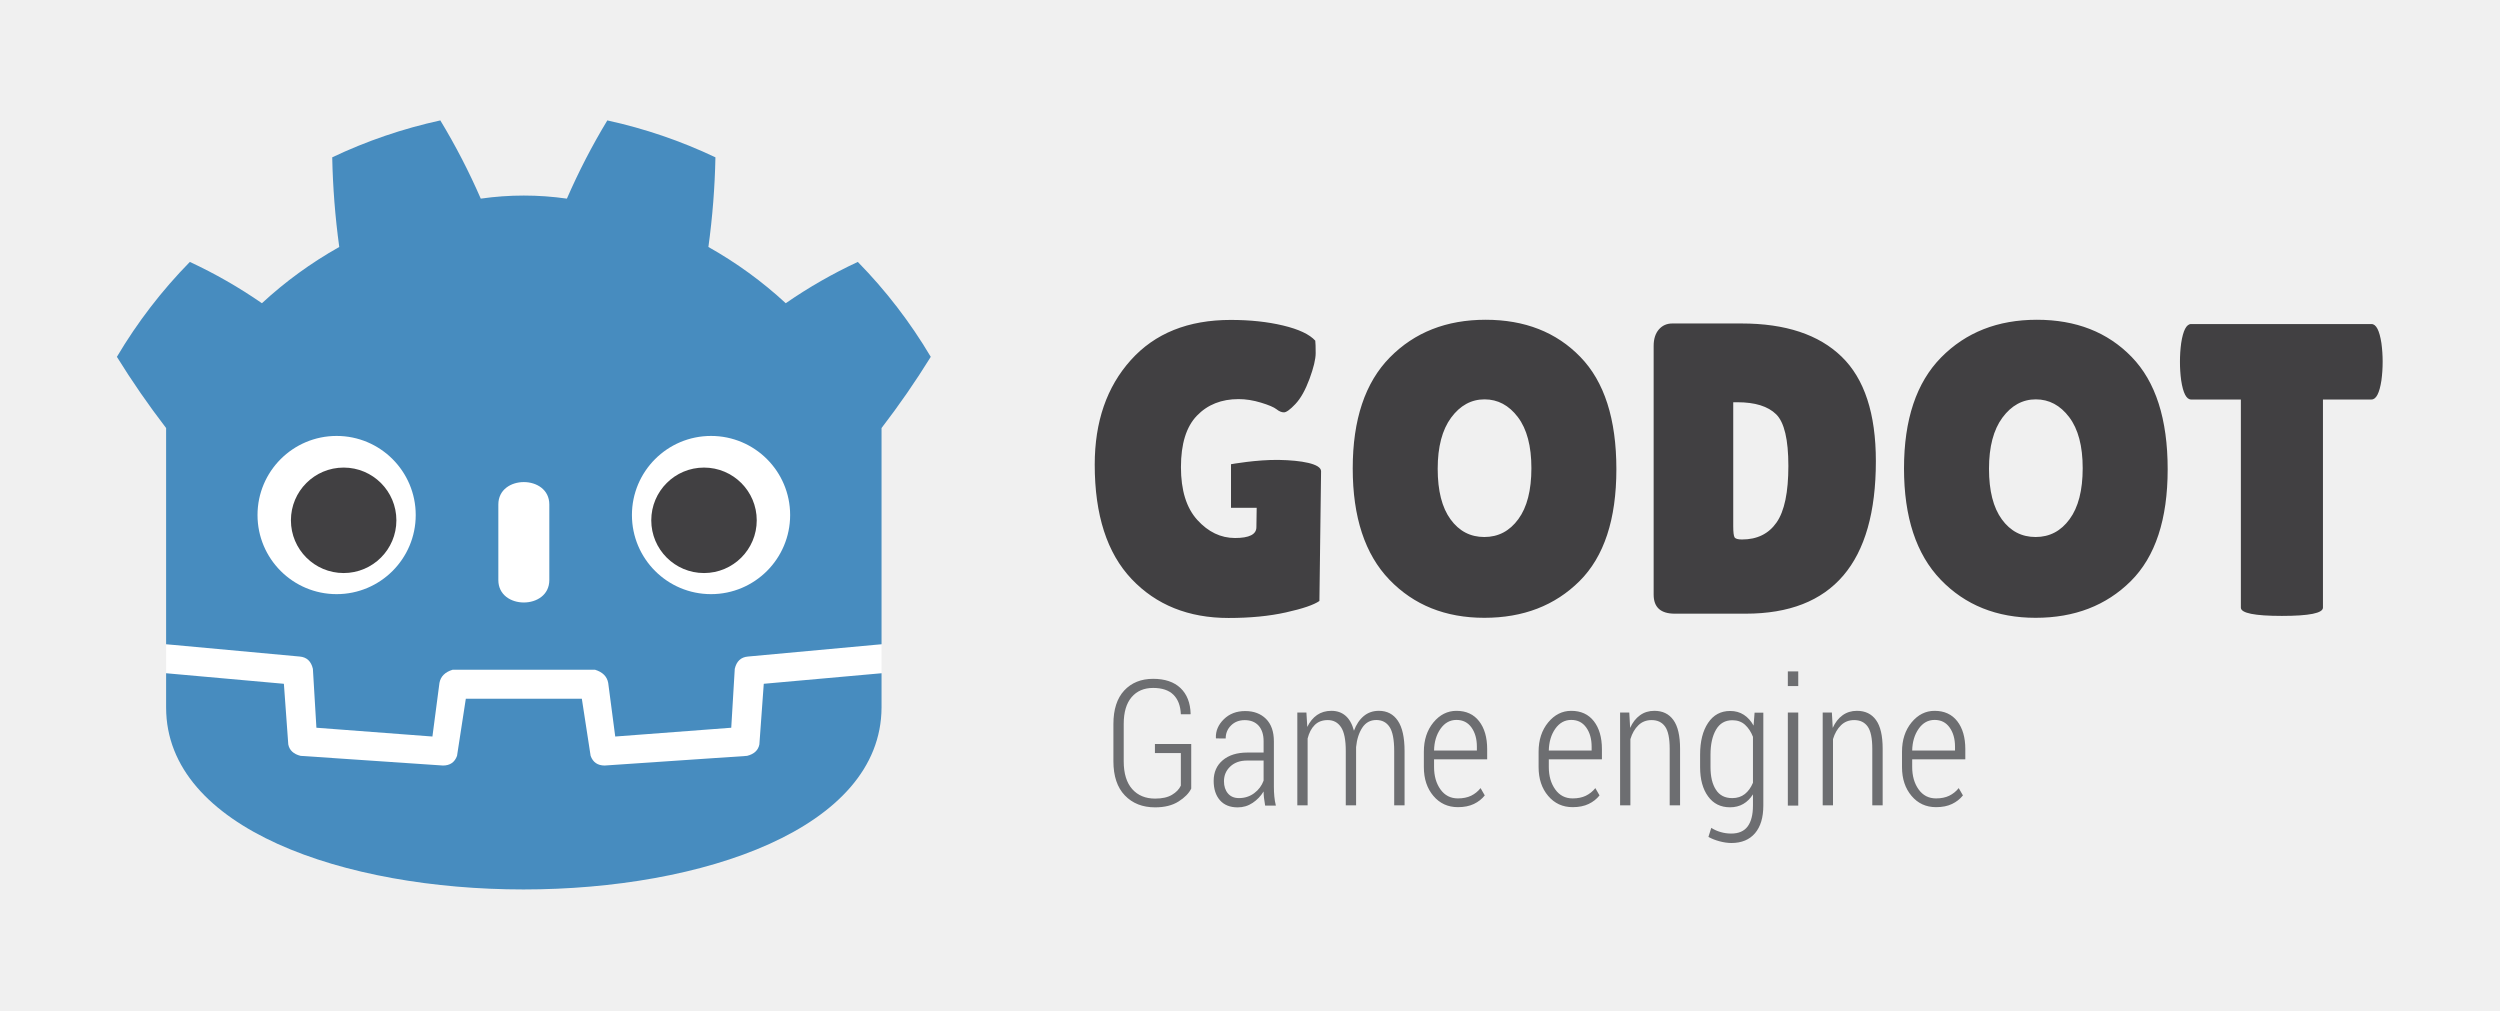
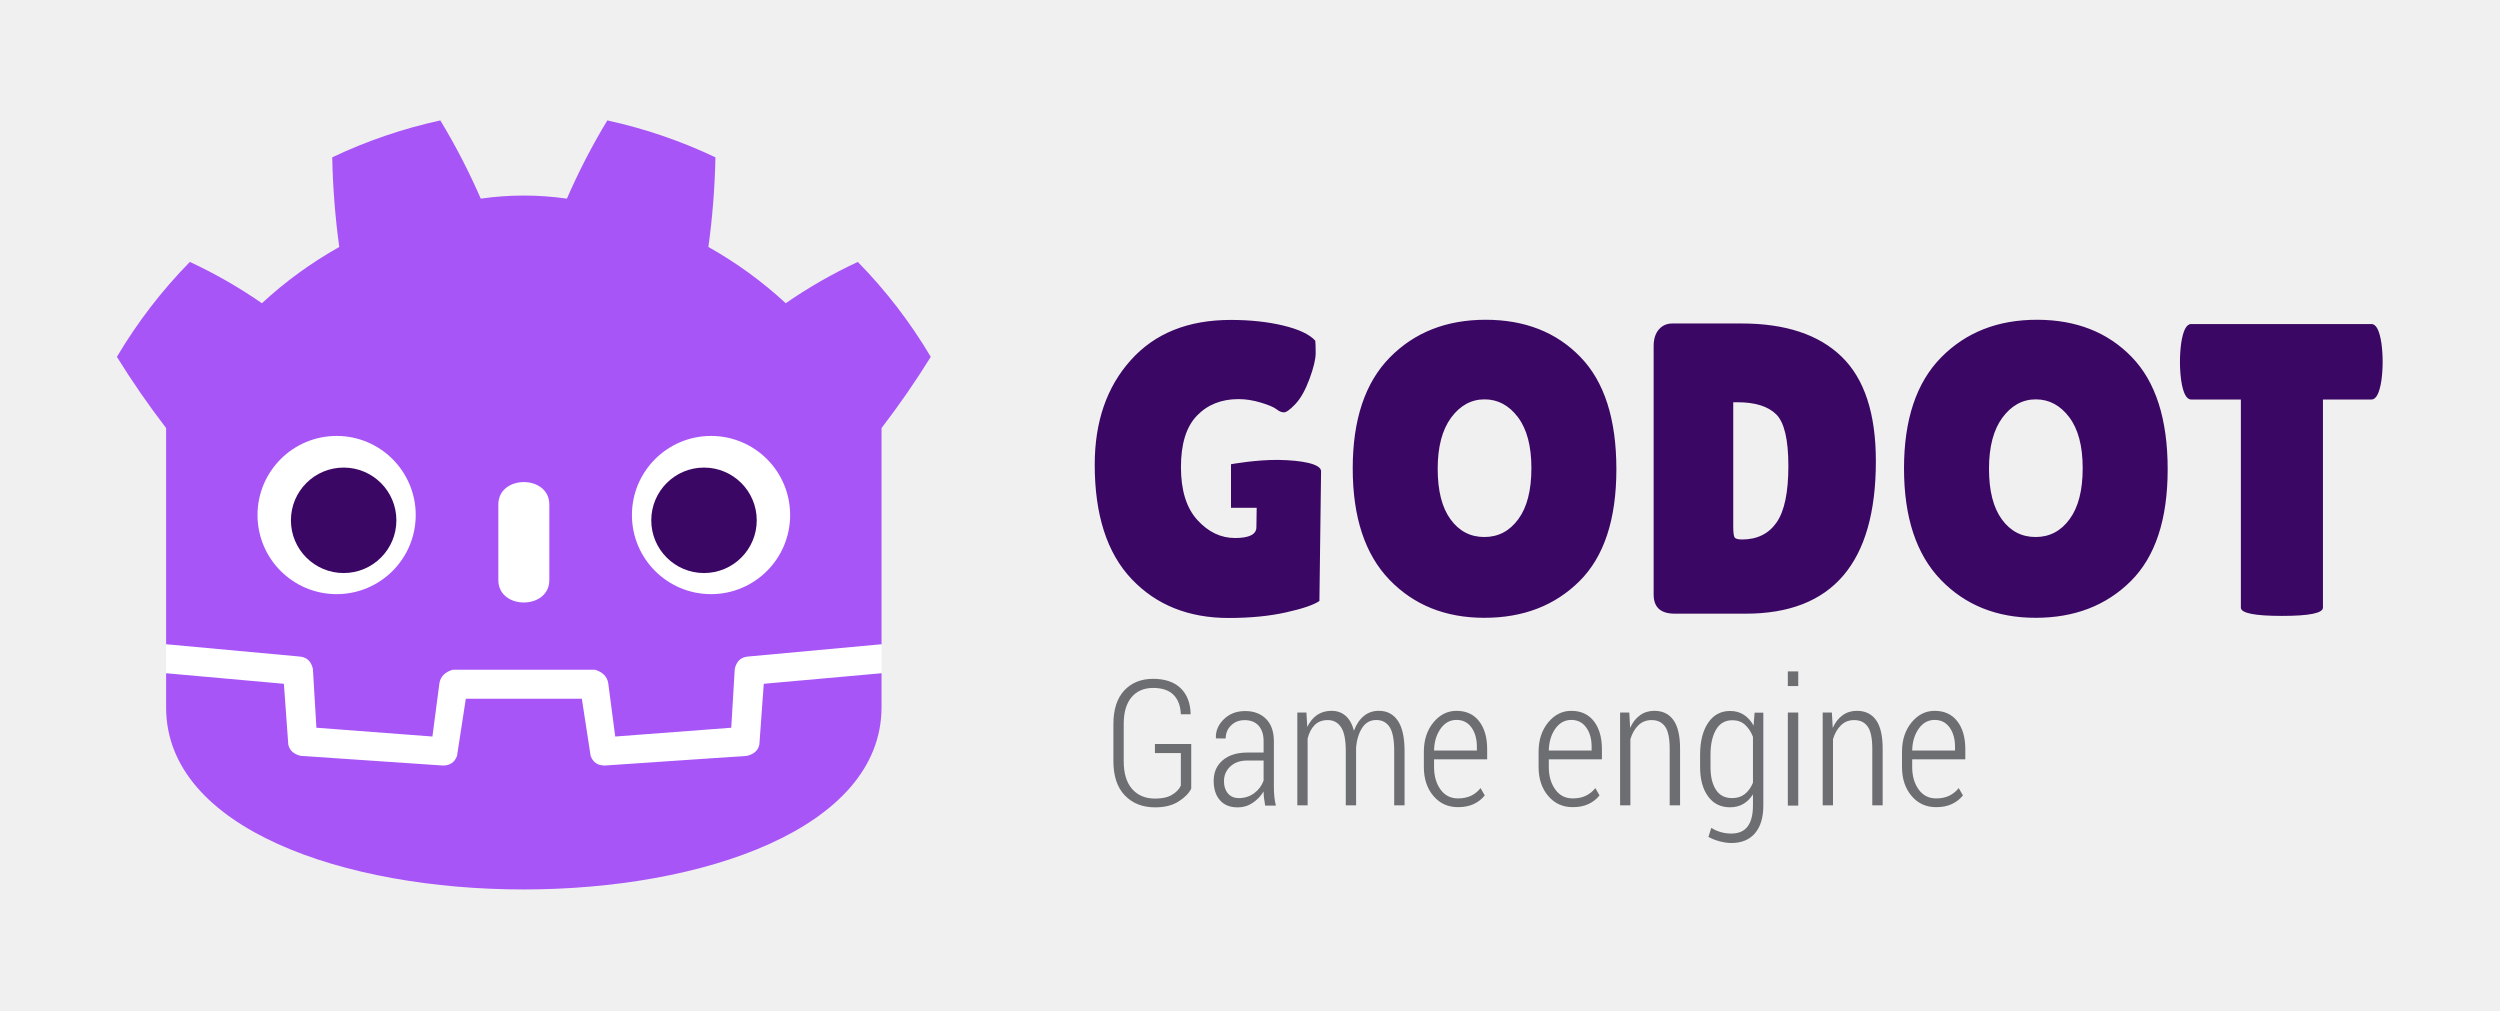
<svg xmlns="http://www.w3.org/2000/svg" width="1024" height="414">
-   <path fill="#414042" d="M523.82 188.382c-9.142-.142-19.603 1.764-19.603 1.764v17.842h10.52l-.117 7.953c0 2.946-2.92 4.427-8.747 4.427-5.831 0-10.982-2.47-15.45-7.395-4.48-4.932-6.708-12.141-6.708-21.64 0-9.519 2.176-16.537 6.536-21.065 4.35-4.524 10.05-6.794 17.064-6.794 2.946 0 5.996.476 9.168 1.445 3.174.962 5.293 1.863 6.375 2.707 1.072.867 2.09 1.277 3.056 1.277.96 0 2.513-1.122 4.66-3.392 2.153-2.263 4.082-5.693 5.782-10.267 1.694-4.598 2.543-8.122 2.543-10.621 0-2.48-.054-4.19-.164-5.092-2.379-2.603-6.767-4.666-13.168-6.2-6.39-1.53-13.552-2.289-21.476-2.289-17.438 0-31.073 5.49-40.92 16.47-9.855 10.982-14.773 25.24-14.773 42.79 0 20.607 5.035 36.227 15.103 46.868 10.085 10.64 23.327 15.953 39.743 15.953 8.827 0 16.664-.76 23.51-2.289 6.853-1.523 11.41-3.088 13.676-4.67l.68-53.137c0-3.087-8.149-4.488-17.29-4.645m84.247-24.804c-5.431 0-9.98 2.496-13.671 7.47-3.672 4.98-5.517 11.969-5.517 20.963 0 9.013 1.754 15.914 5.27 20.722 3.508 4.823 8.117 7.225 13.835 7.225 5.715 0 10.358-2.432 13.924-7.313q5.351-7.293 5.353-20.884c0-9.054-1.846-16.023-5.524-20.89q-5.51-7.292-13.67-7.293m-.083 89.477c-15.9 0-28.868-5.203-38.89-15.61q-15.016-15.624-15.017-45.592c0-19.992 5.063-35.128 15.191-45.435 10.131-10.293 23.209-15.444 39.228-15.444 16.016 0 28.954 5.058 38.795 15.204 9.858 10.126 14.778 25.477 14.778 46.009 0 20.546-5.034 35.828-15.114 45.856-10.08 10.008-23.062 15.012-38.971 15.012m101.95-88.298v50.788c0 2.37.176 3.866.515 4.493.337.624 1.358.937 3.052.937 6.232 0 10.954-2.328 14.181-6.97 3.235-4.636 4.835-12.356 4.835-23.168 0-10.817-1.674-17.865-5-21.139-3.344-3.283-8.64-4.94-15.884-4.94zm-32.599 78.798V141.681c0-2.832.704-5.067 2.126-6.724 1.413-1.632 3.25-2.461 5.521-2.461h28.357c17.994 0 31.664 4.54 40.994 13.597 9.347 9.054 14.02 23.31 14.02 42.784 0 41.66-17.778 62.486-53.326 62.486h-29.03c-5.769 0-8.662-2.597-8.662-7.808m156.544-79.977c-5.432 0-9.994 2.496-13.678 7.47q-5.507 7.471-5.508 20.963c0 9.013 1.758 15.914 5.262 20.722 3.505 4.823 8.119 7.225 13.837 7.225 5.717 0 10.363-2.432 13.924-7.313q5.354-7.293 5.355-20.884c0-9.054-1.843-16.023-5.522-20.89-3.68-4.861-8.23-7.293-13.67-7.293m-.087 89.477q-23.86 0-38.88-15.61-15.03-15.624-15.03-45.592c0-19.992 5.065-35.128 15.191-45.435 10.139-10.293 23.209-15.444 39.233-15.444 16.02 0 28.946 5.058 38.8 15.204 9.85 10.126 14.772 25.477 14.772 46.009 0 20.546-5.037 35.828-15.115 45.856-10.076 10.008-23.07 15.012-38.971 15.012m117.69-4.17c0 2.251-5.597 3.392-16.809 3.392-11.202 0-16.815-1.141-16.815-3.392v-85.248h-20.371c-1.928 0-3.286-2.597-4.077-7.818a56 56 0 0 1-.501-7.636c0-2.592.162-5.146.501-7.636.79-5.205 2.15-7.823 4.077-7.823h73.864c1.924 0 3.277 2.617 4.078 7.823.333 2.49.505 5.043.505 7.636 0 2.608-.172 5.152-.505 7.637-.8 5.22-2.154 7.817-4.078 7.817h-19.87z" />
+   <path fill="#3b0764" d="M523.82 188.382c-9.142-.142-19.603 1.764-19.603 1.764v17.842h10.52l-.117 7.953c0 2.946-2.92 4.427-8.747 4.427-5.831 0-10.982-2.47-15.45-7.395-4.48-4.932-6.708-12.141-6.708-21.64 0-9.519 2.176-16.537 6.536-21.065 4.35-4.524 10.05-6.794 17.064-6.794 2.946 0 5.996.476 9.168 1.445 3.174.962 5.293 1.863 6.375 2.707 1.072.867 2.09 1.277 3.056 1.277.96 0 2.513-1.122 4.66-3.392 2.153-2.263 4.082-5.693 5.782-10.267 1.694-4.598 2.543-8.122 2.543-10.621 0-2.48-.054-4.19-.164-5.092-2.379-2.603-6.767-4.666-13.168-6.2-6.39-1.53-13.552-2.289-21.476-2.289-17.438 0-31.073 5.49-40.92 16.47-9.855 10.982-14.773 25.24-14.773 42.79 0 20.607 5.035 36.227 15.103 46.868 10.085 10.64 23.327 15.953 39.743 15.953 8.827 0 16.664-.76 23.51-2.289 6.853-1.523 11.41-3.088 13.676-4.67l.68-53.137c0-3.087-8.149-4.488-17.29-4.645m84.247-24.804c-5.431 0-9.98 2.496-13.671 7.47-3.672 4.98-5.517 11.969-5.517 20.963 0 9.013 1.754 15.914 5.27 20.722 3.508 4.823 8.117 7.225 13.835 7.225 5.715 0 10.358-2.432 13.924-7.313q5.351-7.293 5.353-20.884c0-9.054-1.846-16.023-5.524-20.89q-5.51-7.292-13.67-7.293m-.083 89.477c-15.9 0-28.868-5.203-38.89-15.61q-15.016-15.624-15.017-45.592c0-19.992 5.063-35.128 15.191-45.435 10.131-10.293 23.209-15.444 39.228-15.444 16.016 0 28.954 5.058 38.795 15.204 9.858 10.126 14.778 25.477 14.778 46.009 0 20.546-5.034 35.828-15.114 45.856-10.08 10.008-23.062 15.012-38.971 15.012m101.95-88.298v50.788c0 2.37.176 3.866.515 4.493.337.624 1.358.937 3.052.937 6.232 0 10.954-2.328 14.181-6.97 3.235-4.636 4.835-12.356 4.835-23.168 0-10.817-1.674-17.865-5-21.139-3.344-3.283-8.64-4.94-15.884-4.94zm-32.599 78.798V141.681c0-2.832.704-5.067 2.126-6.724 1.413-1.632 3.25-2.461 5.521-2.461h28.357c17.994 0 31.664 4.54 40.994 13.597 9.347 9.054 14.02 23.31 14.02 42.784 0 41.66-17.778 62.486-53.326 62.486h-29.03c-5.769 0-8.662-2.597-8.662-7.808m156.544-79.977c-5.432 0-9.994 2.496-13.678 7.47q-5.507 7.471-5.508 20.963c0 9.013 1.758 15.914 5.262 20.722 3.505 4.823 8.119 7.225 13.837 7.225 5.717 0 10.363-2.432 13.924-7.313q5.354-7.293 5.355-20.884c0-9.054-1.843-16.023-5.522-20.89-3.68-4.861-8.23-7.293-13.67-7.293m-.087 89.477q-23.86 0-38.88-15.61-15.03-15.624-15.03-45.592c0-19.992 5.065-35.128 15.191-45.435 10.139-10.293 23.209-15.444 39.233-15.444 16.02 0 28.946 5.058 38.8 15.204 9.85 10.126 14.772 25.477 14.772 46.009 0 20.546-5.037 35.828-15.115 45.856-10.076 10.008-23.07 15.012-38.971 15.012m117.69-4.17c0 2.251-5.597 3.392-16.809 3.392-11.202 0-16.815-1.141-16.815-3.392v-85.248h-20.371c-1.928 0-3.286-2.597-4.077-7.818a56 56 0 0 1-.501-7.636c0-2.592.162-5.146.501-7.636.79-5.205 2.15-7.823 4.077-7.823h73.864c1.924 0 3.277 2.617 4.078 7.823.333 2.49.505 5.043.505 7.636 0 2.608-.172 5.152-.505 7.637-.8 5.22-2.154 7.817-4.078 7.817h-19.87z" />
  <path fill="#6d6e71" d="M487.93 322.997c-.94 1.926-2.664 3.691-5.188 5.289-2.52 1.607-5.722 2.406-9.611 2.406-5.132 0-9.259-1.617-12.394-4.887-3.122-3.243-4.686-7.92-4.686-14.022V296.57c0-5.97 1.473-10.548 4.431-13.743 2.95-3.17 6.903-4.78 11.84-4.78 4.824 0 8.564 1.27 11.212 3.781 2.639 2.519 4.025 6.038 4.146 10.532l-.066.2h-3.94c-.14-3.443-1.14-6.101-3.022-7.979-1.871-1.861-4.655-2.803-8.33-2.803-3.72 0-6.668 1.259-8.823 3.785-2.15 2.518-3.224 6.17-3.224 10.968v15.301q.001 7.462 3.476 11.382c2.316 2.592 5.438 3.892 9.38 3.892 2.876 0 5.19-.51 6.92-1.554 1.738-1.028 2.942-2.285 3.624-3.775V308.45h-10.618v-3.704h14.873zm19.557 3.902c2.336 0 4.416-.661 6.232-2.01 1.82-1.353 3.096-3.063 3.852-5.146v-8.224h-6.756q-4.31 0-6.896 2.442c-1.726 1.617-2.581 3.637-2.581 6.037 0 2.03.534 3.696 1.616 4.981 1.08 1.289 2.59 1.92 4.533 1.92m10.715 3.068a99 99 0 0 1-.48-3.225 22 22 0 0 1-.15-2.562 14.9 14.9 0 0 1-4.483 4.675c-1.836 1.236-3.878 1.848-6.128 1.848-3.147 0-5.567-.975-7.28-2.927-1.702-1.96-2.563-4.6-2.563-7.936 0-3.523 1.237-6.35 3.72-8.448 2.48-2.098 5.85-3.147 10.09-3.147h6.643v-4.672c0-2.686-.686-4.802-2.032-6.331-1.375-1.51-3.264-2.275-5.701-2.275-2.268 0-4.139.722-5.608 2.182-1.463 1.45-2.19 3.224-2.19 5.337l-3.944-.035-.07-.206c-.11-2.866.973-5.4 3.261-7.646 2.279-2.24 5.203-3.352 8.761-3.352 3.517 0 6.347 1.069 8.509 3.2q3.224 3.227 3.226 9.21v18.645c0 1.358.064 2.677.183 3.936a25 25 0 0 0 .627 3.729zm16.905-38.108.36 5.9c1-2.112 2.339-3.739 3.998-4.896q2.498-1.711 5.874-1.711c2.296 0 4.232.668 5.794 2.02 1.562 1.347 2.714 3.387 3.446 6.127.938-2.529 2.264-4.528 3.986-5.975 1.722-1.45 3.812-2.172 6.23-2.172 3.335 0 5.923 1.35 7.755 4.05 1.841 2.705 2.759 6.856 2.759 12.464v22.207h-4.246v-22.28c0-4.663-.645-7.946-1.9-9.834-1.261-1.89-3.071-2.842-5.41-2.842-2.462 0-4.384 1.04-5.767 3.152-1.375 2.112-2.223 4.754-2.531 7.945v23.86h-4.224v-22.258c0-4.554-.639-7.812-1.945-9.759-1.299-1.946-3.107-2.912-5.427-2.912-2.218 0-4.013.677-5.358 2.02-1.353 1.349-2.315 3.195-2.899 5.538v27.369h-4.22v-38.014zm61.457 3.021q-3.966 0-6.517 3.613c-1.705 2.415-2.585 5.392-2.656 8.938h17.537v-1.626c0-3.137-.736-5.75-2.21-7.822-1.482-2.075-3.53-3.103-6.154-3.103m.598 35.735c-4.099 0-7.451-1.543-10.055-4.621q-3.895-4.61-3.896-11.793v-6.313c0-4.798 1.303-8.798 3.912-11.979 2.616-3.167 5.758-4.75 9.441-4.75 3.983 0 7.068 1.413 9.27 4.246q3.313 4.257 3.312 11.434v4.171H587.39v3.162c0 3.68.882 6.744 2.635 9.19 1.757 2.45 4.144 3.666 7.136 3.666 2.077 0 3.888-.367 5.396-1.089a11.1 11.1 0 0 0 3.877-3.132l1.728 2.99c-1.148 1.456-2.634 2.633-4.45 3.505-1.811.868-4 1.312-6.551 1.312m46.411-35.734q-3.976 0-6.528 3.613-2.54 3.62-2.652 8.938h17.54v-1.626c0-3.137-.733-5.75-2.216-7.822-1.475-2.075-3.52-3.103-6.144-3.103m.593 35.735c-4.1 0-7.446-1.543-10.045-4.621q-3.91-4.61-3.91-11.793v-6.313c0-4.798 1.309-8.798 3.913-11.979 2.623-3.167 5.766-4.75 9.45-4.75 3.975 0 7.072 1.413 9.27 4.246 2.2 2.837 3.304 6.65 3.304 11.434v4.171h-21.755v3.162q0 5.52 2.647 9.19c1.747 2.45 4.124 3.666 7.125 3.666 2.087 0 3.888-.367 5.392-1.089a11.2 11.2 0 0 0 3.894-3.132l1.717 2.99c-1.15 1.456-2.633 2.633-4.451 3.505-1.81.868-3.997 1.312-6.55 1.312m23.189-38.755.345 6.284c1.014-2.23 2.353-3.962 4.034-5.166 1.667-1.21 3.63-1.824 5.887-1.824 3.396 0 5.998 1.256 7.804 3.78 1.826 2.518 2.73 6.434 2.73 11.749v23.191h-4.249V306.72c0-4.343-.636-7.377-1.9-9.137-1.258-1.76-3.107-2.636-5.513-2.636-2.158 0-3.968.701-5.419 2.126-1.457 1.412-2.543 3.294-3.267 5.666v27.134h-4.219V291.86zm33.27 22.395c0 3.858.73 6.926 2.213 9.208 1.465 2.304 3.695 3.443 6.671 3.443 2.04 0 3.757-.544 5.167-1.657 1.405-1.113 2.514-2.662 3.336-4.627V301.79c-.79-2.025-1.874-3.66-3.244-4.92-1.368-1.24-3.102-1.863-5.186-1.863-2.97 0-5.216 1.294-6.708 3.891-1.502 2.603-2.25 5.995-2.25 10.161zm-4.262-5.195c0-5.386 1.088-9.714 3.274-12.975 2.169-3.245 5.187-4.871 9.03-4.871 2.134 0 4.007.52 5.607 1.564 1.603 1.024 2.928 2.523 3.992 4.43l.412-5.287h3.581v38.048c0 4.871-1.13 8.646-3.4 11.317-2.271 2.66-5.499 4.009-9.666 4.009-1.5 0-3.11-.235-4.832-.691-1.724-.456-3.252-1.054-4.59-1.805l1.168-3.704a14.1 14.1 0 0 0 3.831 1.716 15.2 15.2 0 0 0 4.352.616q4.536-.001 6.71-2.905c1.452-1.961 2.18-4.798 2.18-8.553v-4.597c-1.079 1.71-2.402 3.024-3.97 3.93-1.563.912-3.39 1.368-5.448 1.368-3.818 0-6.814-1.496-8.976-4.486-2.167-2.983-3.255-6.965-3.255-11.93zm40.2 20.916h-4.266V291.86h4.266zm0-48.968h-4.266v-6.005h4.266zm13.774 10.852.346 6.284c1.016-2.23 2.35-3.962 4.027-5.166 1.677-1.21 3.643-1.824 5.89-1.824 3.397 0 6.01 1.256 7.82 3.78 1.821 2.518 2.717 6.434 2.717 11.749v23.191h-4.248V306.72c0-4.343-.635-7.377-1.897-9.137-1.268-1.76-3.103-2.636-5.517-2.636-2.157 0-3.962.701-5.412 2.126-1.455 1.412-2.545 3.294-3.266 5.666v27.134h-4.224V291.86zm42.074 3.021q-3.978 0-6.518 3.613-2.547 3.62-2.66 8.938h17.54v-1.626c0-3.137-.731-5.75-2.21-7.822-1.476-2.075-3.525-3.103-6.152-3.103m.602 35.735c-4.11 0-7.456-1.543-10.048-4.621q-3.903-4.61-3.903-11.793v-6.313c0-4.798 1.302-8.798 3.91-11.979q3.924-4.75 9.439-4.75c3.978 0 7.077 1.413 9.283 4.246 2.197 2.837 3.3 6.65 3.3 11.434v4.171h-21.76v3.162c0 3.68.887 6.744 2.642 9.19 1.754 2.45 4.133 3.666 7.137 3.666 2.08 0 3.88-.367 5.382-1.089a11.16 11.16 0 0 0 3.897-3.132l1.725 2.99c-1.156 1.456-2.64 2.633-4.454 3.505-1.81.868-3.998 1.312-6.55 1.312" />
  <g fill="#fff" transform="matrix(.36 0 0 .36 30.24 21.6)">
    <path d="M105 673v33q407 354 814 0v-33z" />
-     <path fill="#478cbf" d="m105 673 152 14q12 1 15 14l4 67 132 10 8-61q2-11 15-15h162q13 4 15 15l8 61 132-10 4-67q3-13 15-14l152-14V427q30-39 56-81-35-59-83-108-43 20-82 47-40-37-88-64 7-51 8-102-59-28-123-42-26 43-46 89-49-7-98 0-20-46-46-89-64 14-123 42 1 51 8 102-48 27-88 64-39-27-82-47-48 49-83 108 26 42 56 81zm0 33v39c0 276 813 276 814 0v-39l-134 12-5 69q-2 10-14 13l-162 11q-12 0-16-11l-10-65H446l-10 65q-4 11-16 11l-162-11q-12-3-14-13l-5-69z" />
+     <path fill="#a855f7" d="m105 673 152 14q12 1 15 14l4 67 132 10 8-61q2-11 15-15h162q13 4 15 15l8 61 132-10 4-67q3-13 15-14l152-14V427q30-39 56-81-35-59-83-108-43 20-82 47-40-37-88-64 7-51 8-102-59-28-123-42-26 43-46 89-49-7-98 0-20-46-46-89-64 14-123 42 1 51 8 102-48 27-88 64-39-27-82-47-48 49-83 108 26 42 56 81zm0 33v39c0 276 813 276 814 0v-39l-134 12-5 69q-2 10-14 13l-162 11q-12 0-16-11l-10-65H446l-10 65q-4 11-16 11l-162-11q-12-3-14-13l-5-69z" />
    <path d="M483 600c0 34 58 34 58 0v-86c0-34-58-34-58 0z" />
    <circle cx="725" cy="526" r="90" />
    <circle cx="299" cy="526" r="90" />
  </g>
-   <g fill="#414042" transform="matrix(.36 0 0 .36 30.24 21.6)">
+   <g fill="#3b0764" transform="matrix(.36 0 0 .36 30.24 21.6)">
    <circle cx="307" cy="532" r="60" />
    <circle cx="717" cy="532" r="60" />
  </g>
</svg>
